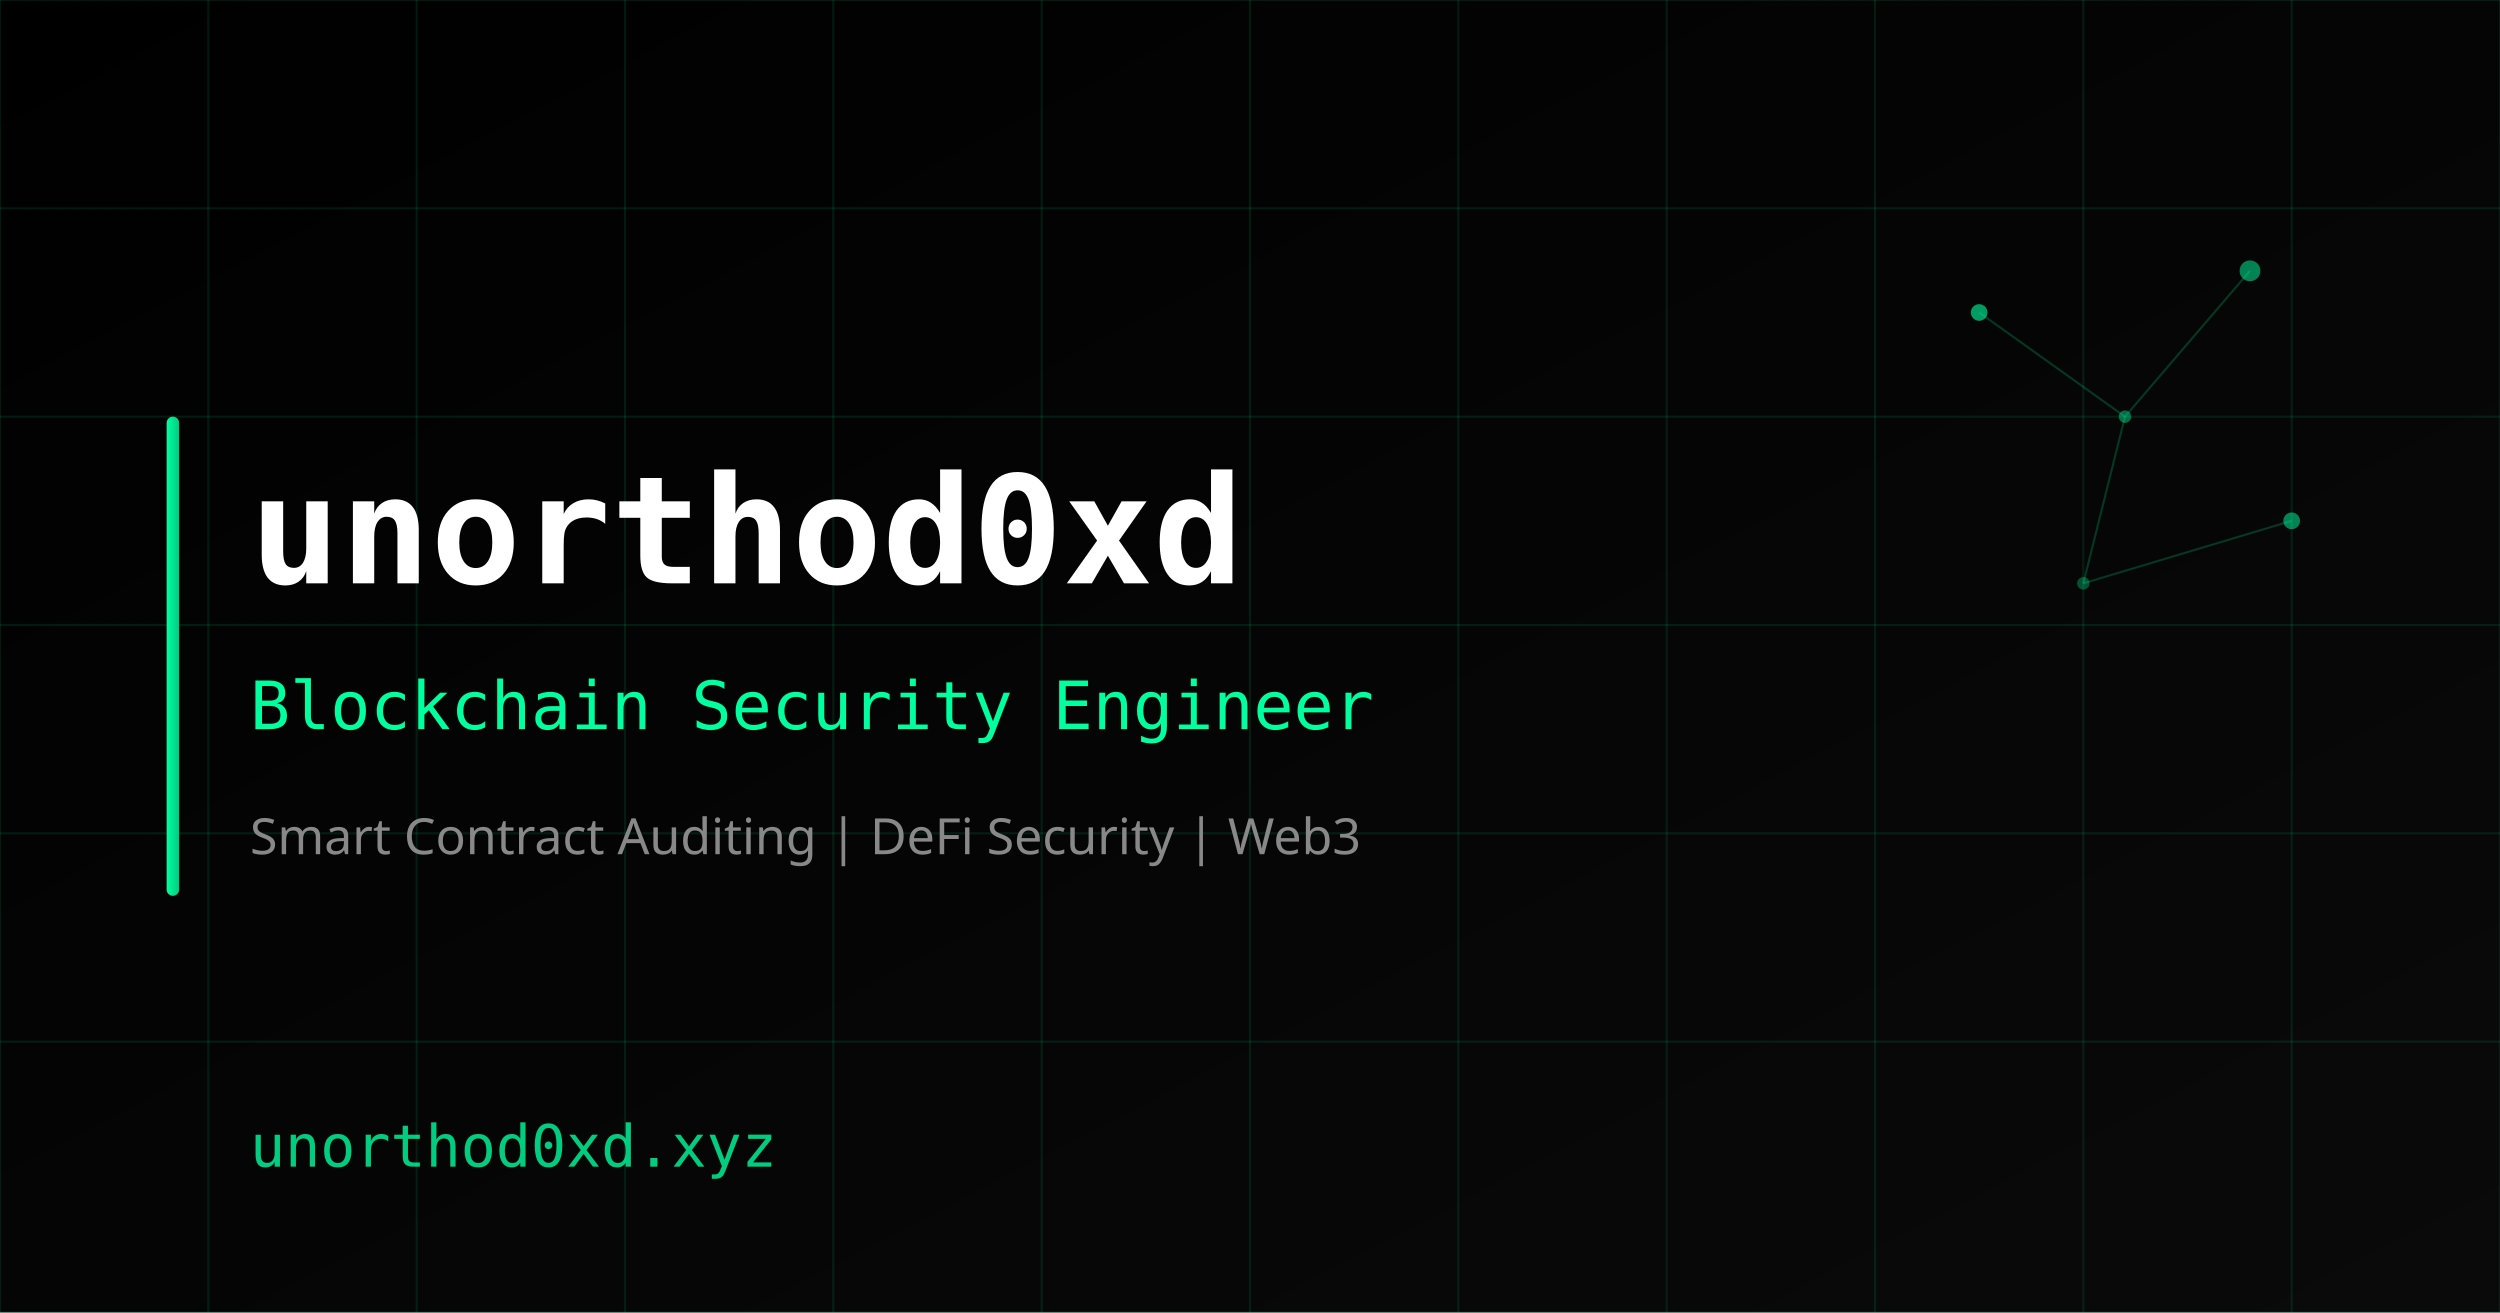
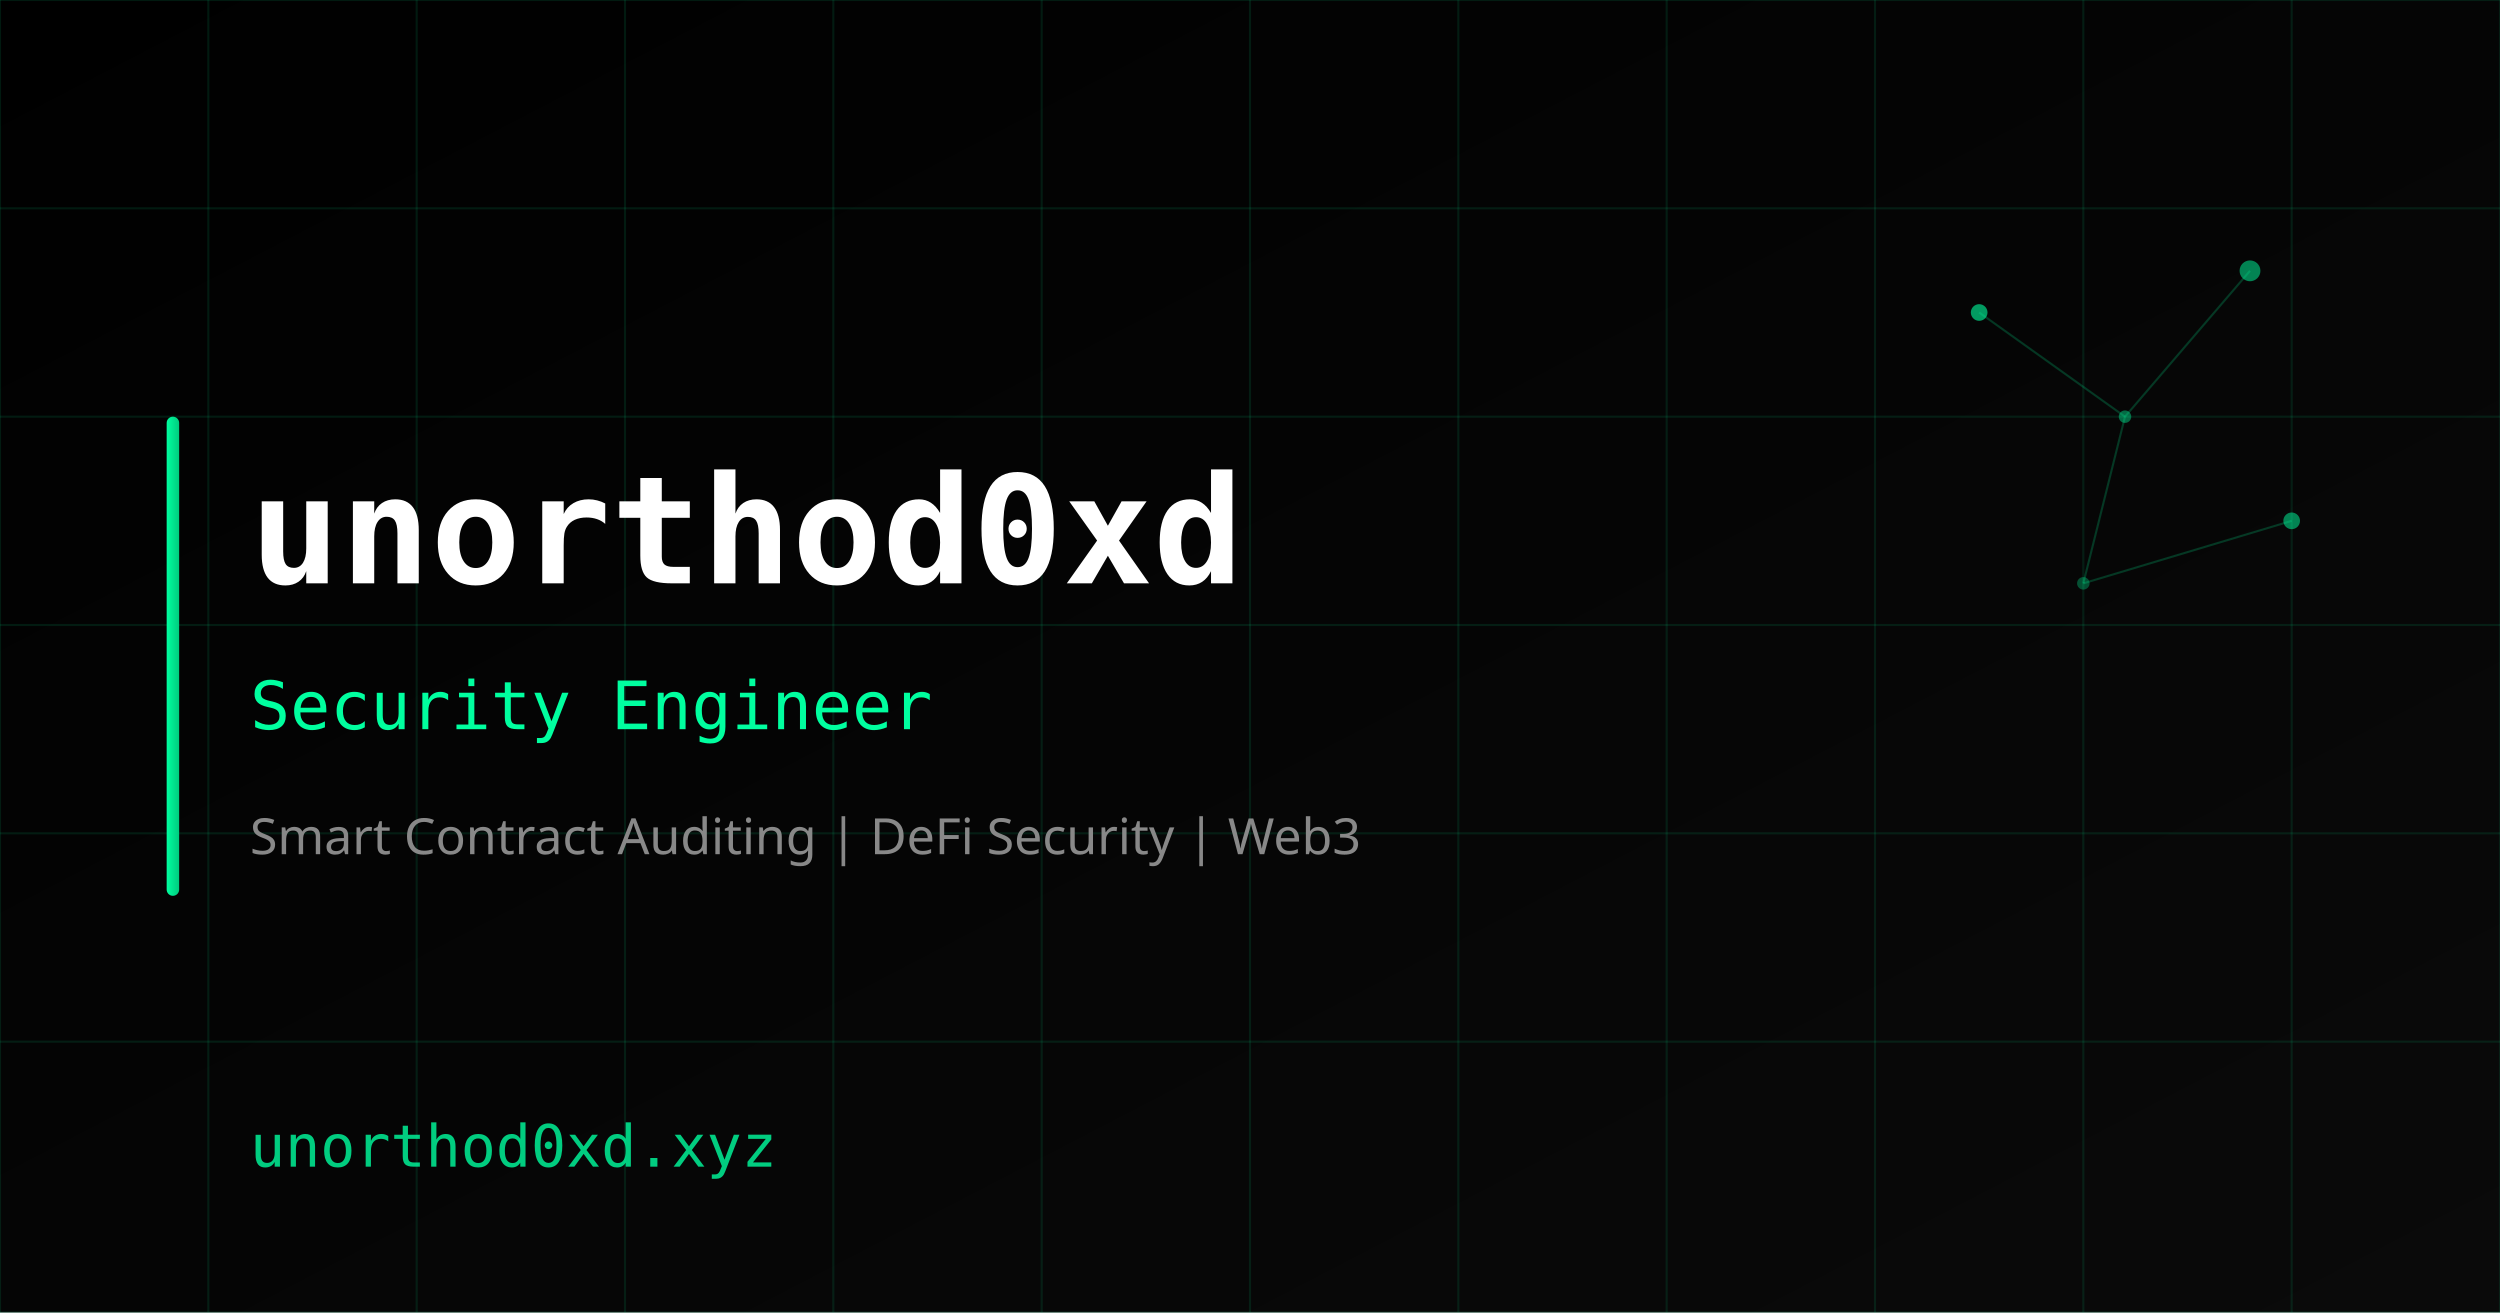
<svg xmlns="http://www.w3.org/2000/svg" width="1200" height="630" viewBox="0 0 1200 630">
  <defs>
    <linearGradient id="bgGradient" x1="0%" y1="0%" x2="100%" y2="100%">
      <stop offset="0%" style="stop-color:#000000" />
      <stop offset="100%" style="stop-color:#0a0a0a" />
    </linearGradient>
    <linearGradient id="accentGradient" x1="0%" y1="0%" x2="100%" y2="0%">
      <stop offset="0%" style="stop-color:#00ff9f" />
      <stop offset="100%" style="stop-color:#00cc7f" />
    </linearGradient>
  </defs>
  <rect width="1200" height="630" fill="url(#bgGradient)" />
  <g stroke="#00ff9f" stroke-opacity="0.1" stroke-width="1">
    <line x1="0" y1="0" x2="0" y2="630" />
    <line x1="100" y1="0" x2="100" y2="630" />
    <line x1="200" y1="0" x2="200" y2="630" />
    <line x1="300" y1="0" x2="300" y2="630" />
    <line x1="400" y1="0" x2="400" y2="630" />
    <line x1="500" y1="0" x2="500" y2="630" />
    <line x1="600" y1="0" x2="600" y2="630" />
    <line x1="700" y1="0" x2="700" y2="630" />
    <line x1="800" y1="0" x2="800" y2="630" />
    <line x1="900" y1="0" x2="900" y2="630" />
    <line x1="1000" y1="0" x2="1000" y2="630" />
    <line x1="1100" y1="0" x2="1100" y2="630" />
    <line x1="1200" y1="0" x2="1200" y2="630" />
    <line x1="0" y1="0" x2="1200" y2="0" />
    <line x1="0" y1="100" x2="1200" y2="100" />
    <line x1="0" y1="200" x2="1200" y2="200" />
    <line x1="0" y1="300" x2="1200" y2="300" />
    <line x1="0" y1="400" x2="1200" y2="400" />
    <line x1="0" y1="500" x2="1200" y2="500" />
    <line x1="0" y1="630" x2="1200" y2="630" />
  </g>
  <rect x="80" y="200" width="6" height="230" fill="url(#accentGradient)" rx="3" />
  <text x="120" y="280" font-family="monospace" font-size="72" font-weight="bold" fill="#ffffff">
    unorthod0xd
  </text>
  <text x="120" y="350" font-family="monospace" font-size="32" fill="#00ff9f">
-     Blockchain Security Engineer
+     Security Engineer
  </text>
  <text x="120" y="410" font-family="sans-serif" font-size="24" fill="#888888">
    Smart Contract Auditing | DeFi Security | Web3
  </text>
  <text x="120" y="560" font-family="monospace" font-size="28" fill="#00ff9f" opacity="0.8">
    unorthod0xd.xyz
  </text>
  <circle cx="950" cy="150" r="4" fill="#00ff9f" opacity="0.6" />
  <circle cx="1020" cy="200" r="3" fill="#00ff9f" opacity="0.4" />
  <circle cx="1080" cy="130" r="5" fill="#00ff9f" opacity="0.5" />
  <circle cx="1000" cy="280" r="3" fill="#00ff9f" opacity="0.3" />
  <circle cx="1100" cy="250" r="4" fill="#00ff9f" opacity="0.5" />
  <line x1="950" y1="150" x2="1020" y2="200" stroke="#00ff9f" stroke-opacity="0.2" stroke-width="1" />
  <line x1="1020" y1="200" x2="1080" y2="130" stroke="#00ff9f" stroke-opacity="0.2" stroke-width="1" />
  <line x1="1020" y1="200" x2="1000" y2="280" stroke="#00ff9f" stroke-opacity="0.2" stroke-width="1" />
  <line x1="1000" y1="280" x2="1100" y2="250" stroke="#00ff9f" stroke-opacity="0.2" stroke-width="1" />
</svg>
